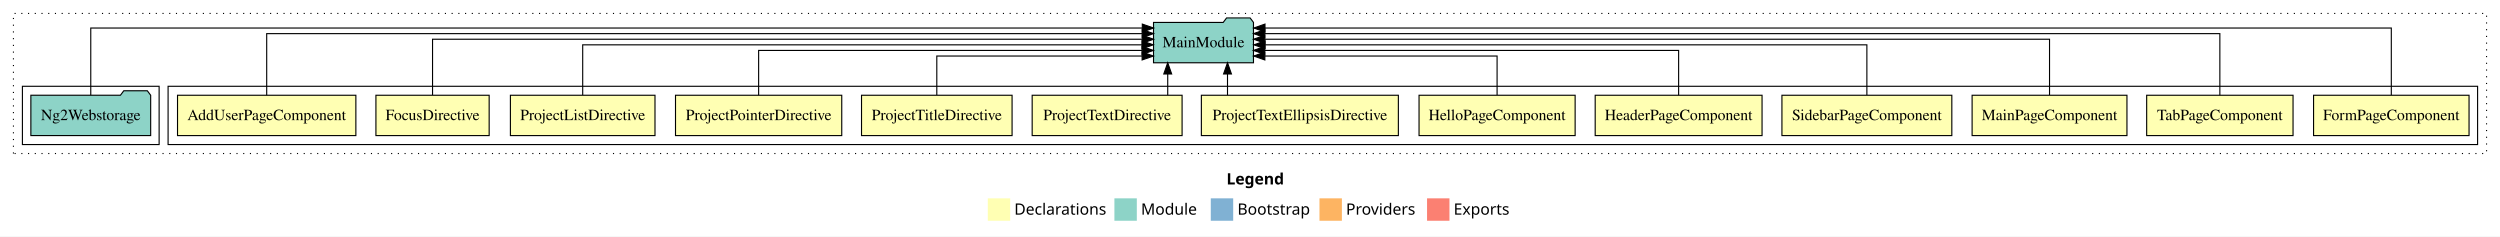
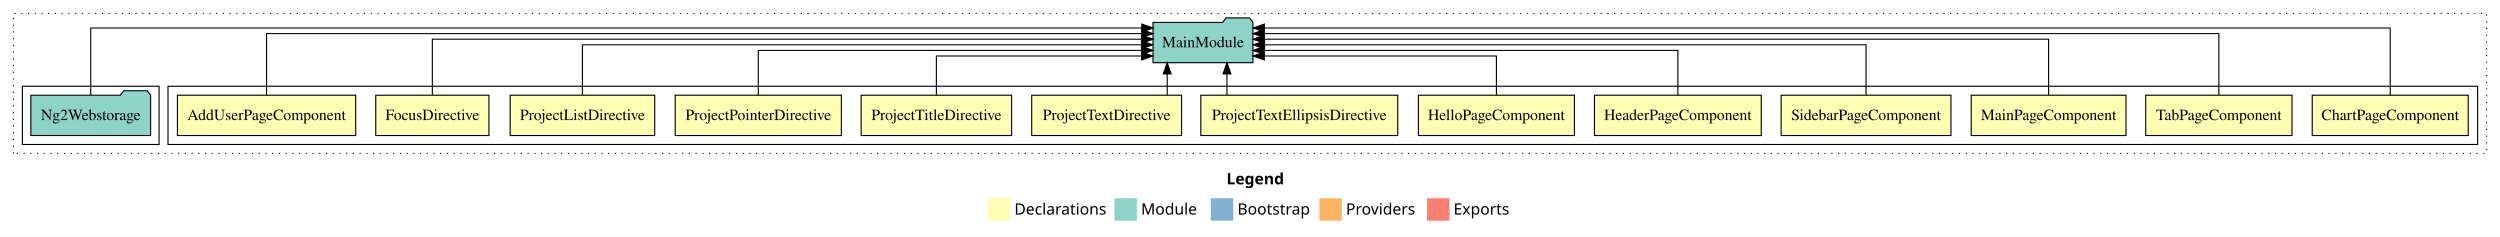
- <svg xmlns="http://www.w3.org/2000/svg" width="2231pt" height="211pt" viewBox="0.00 0.00 2231.00 211.00">
+ <svg xmlns="http://www.w3.org/2000/svg" width="2232pt" height="211pt" viewBox="0.00 0.00 2232.00 211.00">
  <g id="graph0" class="graph" transform="scale(1 1) rotate(0) translate(4 207)">
-     <polygon fill="#ffffff" stroke="transparent" points="-4,4 -4,-207 2227,-207 2227,4 -4,4" />
-     <text text-anchor="start" x="1090.509" y="-42.4" font-family="sans-serif" font-weight="bold" font-size="14.00" fill="#000000">Legend</text>
-     <polygon fill="#ffffb3" stroke="transparent" points="877.5,-10 877.5,-30 897.5,-30 897.5,-10 877.5,-10" />
-     <text text-anchor="start" x="901.129" y="-15.4" font-family="sans-serif" font-size="14.00" fill="#000000">  Declarations</text>
-     <polygon fill="#8dd3c7" stroke="transparent" points="990.5,-10 990.5,-30 1010.5,-30 1010.5,-10 990.5,-10" />
-     <text text-anchor="start" x="1014.225" y="-15.4" font-family="sans-serif" font-size="14.00" fill="#000000">  Module</text>
-     <polygon fill="#80b1d3" stroke="transparent" points="1076.5,-10 1076.5,-30 1096.5,-30 1096.5,-10 1076.5,-10" />
-     <text text-anchor="start" x="1100.281" y="-15.4" font-family="sans-serif" font-size="14.00" fill="#000000">  Bootstrap</text>
-     <polygon fill="#fdb462" stroke="transparent" points="1173.5,-10 1173.5,-30 1193.5,-30 1193.5,-10 1173.5,-10" />
-     <text text-anchor="start" x="1197.173" y="-15.4" font-family="sans-serif" font-size="14.00" fill="#000000">  Providers</text>
-     <polygon fill="#fb8072" stroke="transparent" points="1269.5,-10 1269.5,-30 1289.5,-30 1289.5,-10 1269.5,-10" />
-     <text text-anchor="start" x="1293.226" y="-15.4" font-family="sans-serif" font-size="14.00" fill="#000000">  Exports</text>
+     <polygon fill="#ffffff" stroke="transparent" points="-4,4 -4,-207 2228,-207 2228,4 -4,4" />
+     <text text-anchor="start" x="1091.009" y="-42.4" font-family="sans-serif" font-weight="bold" font-size="14.00" fill="#000000">Legend</text>
+     <polygon fill="#ffffb3" stroke="transparent" points="878,-10 878,-30 898,-30 898,-10 878,-10" />
+     <text text-anchor="start" x="901.629" y="-15.4" font-family="sans-serif" font-size="14.00" fill="#000000">  Declarations</text>
+     <polygon fill="#8dd3c7" stroke="transparent" points="991,-10 991,-30 1011,-30 1011,-10 991,-10" />
+     <text text-anchor="start" x="1014.725" y="-15.4" font-family="sans-serif" font-size="14.00" fill="#000000">  Module</text>
+     <polygon fill="#80b1d3" stroke="transparent" points="1077,-10 1077,-30 1097,-30 1097,-10 1077,-10" />
+     <text text-anchor="start" x="1100.781" y="-15.4" font-family="sans-serif" font-size="14.00" fill="#000000">  Bootstrap</text>
+     <polygon fill="#fdb462" stroke="transparent" points="1174,-10 1174,-30 1194,-30 1194,-10 1174,-10" />
+     <text text-anchor="start" x="1197.673" y="-15.4" font-family="sans-serif" font-size="14.00" fill="#000000">  Providers</text>
+     <polygon fill="#fb8072" stroke="transparent" points="1270,-10 1270,-30 1290,-30 1290,-10 1270,-10" />
+     <text text-anchor="start" x="1293.726" y="-15.4" font-family="sans-serif" font-size="14.00" fill="#000000">  Exports</text>
    <g id="clust1" class="cluster">
-       <polygon fill="none" stroke="#000000" stroke-dasharray="1,5" points="8,-70 8,-195 2215,-195 2215,-70 8,-70" />
+       <polygon fill="none" stroke="#000000" stroke-dasharray="1,5" points="8,-70 8,-195 2216,-195 2216,-70 8,-70" />
    </g>
    <g id="clust2" class="cluster">
-       <polygon fill="none" stroke="#000000" points="146,-78 146,-130 2207,-130 2207,-78 146,-78" />
+       <polygon fill="none" stroke="#000000" points="146,-78 146,-130 2208,-130 2208,-78 146,-78" />
    </g>
    <g id="clust16" class="cluster">
      <polygon fill="none" stroke="#000000" points="16,-78 16,-130 138,-130 138,-78 16,-78" />
    </g>
    <g id="node1" class="node">
-       <polygon fill="#ffffb3" stroke="#000000" points="2199.378,-122 2060.622,-122 2060.622,-86 2199.378,-86 2199.378,-122" />
-       <text text-anchor="middle" x="2130" y="-99.8" font-family="Times,serif" font-size="14.00" fill="#000000">FormPageComponent</text>
+       <polygon fill="#ffffb3" stroke="#000000" points="2199.647,-122 2060.353,-122 2060.353,-86 2199.647,-86 2199.647,-122" />
+       <text text-anchor="middle" x="2130" y="-99.8" font-family="Times,serif" font-size="14.00" fill="#000000">ChartPageComponent</text>
    </g>
    <g id="node14" class="node">
      <polygon fill="#8dd3c7" stroke="#000000" points="1114.6,-187 1111.6,-191 1090.6,-191 1087.6,-187 1025.4,-187 1025.4,-151 1114.6,-151 1114.6,-187" />
      <text text-anchor="middle" x="1070" y="-164.8" font-family="Times,serif" font-size="14.00" fill="#000000">MainModule</text>
    </g>
    <g id="edge1" class="edge">
      <path fill="none" stroke="#000000" d="M2130,-122.091C2130,-145.133 2130,-182 2130,-182 2130,-182 1124.87,-182 1124.87,-182" />
      <polygon fill="#000000" stroke="#000000" points="1124.87,-178.5 1114.87,-182 1124.87,-185.5 1124.87,-178.5" />
    </g>
    <g id="node2" class="node">
      <polygon fill="#ffffb3" stroke="#000000" points="2042.312,-122 1911.688,-122 1911.688,-86 2042.312,-86 2042.312,-122" />
      <text text-anchor="middle" x="1977" y="-99.8" font-family="Times,serif" font-size="14.00" fill="#000000">TabPageComponent</text>
    </g>
    <g id="edge2" class="edge">
      <path fill="none" stroke="#000000" d="M1977,-122.045C1977,-143.662 1977,-177 1977,-177 1977,-177 1124.669,-177 1124.669,-177" />
      <polygon fill="#000000" stroke="#000000" points="1124.669,-173.5 1114.669,-177 1124.669,-180.5 1124.669,-173.5" />
    </g>
    <g id="node3" class="node">
      <polygon fill="#ffffb3" stroke="#000000" points="1894.094,-122 1755.906,-122 1755.906,-86 1894.094,-86 1894.094,-122" />
      <text text-anchor="middle" x="1825" y="-99.8" font-family="Times,serif" font-size="14.00" fill="#000000">MainPageComponent</text>
    </g>
    <g id="edge3" class="edge">
      <path fill="none" stroke="#000000" d="M1825,-122.223C1825,-142.365 1825,-172 1825,-172 1825,-172 1124.688,-172 1124.688,-172" />
      <polygon fill="#000000" stroke="#000000" points="1124.688,-168.5 1114.688,-172 1124.688,-175.5 1124.688,-168.5" />
    </g>
    <g id="node4" class="node">
      <polygon fill="#ffffb3" stroke="#000000" points="1737.807,-122 1586.193,-122 1586.193,-86 1737.807,-86 1737.807,-122" />
      <text text-anchor="middle" x="1662" y="-99.8" font-family="Times,serif" font-size="14.00" fill="#000000">SidebarPageComponent</text>
    </g>
    <g id="edge4" class="edge">
      <path fill="none" stroke="#000000" d="M1662,-122.222C1662,-140.828 1662,-167 1662,-167 1662,-167 1124.982,-167 1124.982,-167" />
      <polygon fill="#000000" stroke="#000000" points="1124.982,-163.5 1114.982,-167 1124.982,-170.5 1124.982,-163.5" />
    </g>
    <g id="node5" class="node">
      <polygon fill="#ffffb3" stroke="#000000" points="1568.455,-122 1419.545,-122 1419.545,-86 1568.455,-86 1568.455,-122" />
      <text text-anchor="middle" x="1494" y="-99.8" font-family="Times,serif" font-size="14.00" fill="#000000">HeaderPageComponent</text>
    </g>
    <g id="edge5" class="edge">
      <path fill="none" stroke="#000000" d="M1494,-122.034C1494,-139.06 1494,-162 1494,-162 1494,-162 1124.574,-162 1124.574,-162" />
      <polygon fill="#000000" stroke="#000000" points="1124.574,-158.5 1114.574,-162 1124.574,-165.5 1124.574,-158.5" />
    </g>
    <g id="node6" class="node">
      <polygon fill="#ffffb3" stroke="#000000" points="1401.647,-122 1262.353,-122 1262.353,-86 1401.647,-86 1401.647,-122" />
      <text text-anchor="middle" x="1332" y="-99.8" font-family="Times,serif" font-size="14.00" fill="#000000">HelloPageComponent</text>
    </g>
    <g id="edge6" class="edge">
      <path fill="none" stroke="#000000" d="M1332,-122.24C1332,-137.571 1332,-157 1332,-157 1332,-157 1124.742,-157 1124.742,-157" />
      <polygon fill="#000000" stroke="#000000" points="1124.742,-153.5 1114.742,-157 1124.742,-160.5 1124.742,-153.5" />
    </g>
    <g id="node7" class="node">
      <polygon fill="#ffffb3" stroke="#000000" points="1243.899,-122 1068.101,-122 1068.101,-86 1243.899,-86 1243.899,-122" />
      <text text-anchor="middle" x="1156" y="-99.8" font-family="Times,serif" font-size="14.00" fill="#000000">ProjectTextEllipsisDirective</text>
    </g>
    <g id="edge7" class="edge">
      <path fill="none" stroke="#000000" d="M1091.425,-122.106C1091.425,-122.106 1091.425,-140.991 1091.425,-140.991" />
      <polygon fill="#000000" stroke="#000000" points="1087.925,-140.991 1091.425,-150.991 1094.925,-140.991 1087.925,-140.991" />
    </g>
    <g id="node8" class="node">
      <polygon fill="#ffffb3" stroke="#000000" points="1050.895,-122 917.105,-122 917.105,-86 1050.895,-86 1050.895,-122" />
      <text text-anchor="middle" x="984" y="-99.8" font-family="Times,serif" font-size="14.00" fill="#000000">ProjectTextDirective</text>
    </g>
    <g id="edge8" class="edge">
      <path fill="none" stroke="#000000" d="M1038.074,-122.106C1038.074,-122.106 1038.074,-140.991 1038.074,-140.991" />
      <polygon fill="#000000" stroke="#000000" points="1034.574,-140.991 1038.074,-150.991 1041.574,-140.991 1034.574,-140.991" />
    </g>
    <g id="node9" class="node">
      <polygon fill="#ffffb3" stroke="#000000" points="899.176,-122 764.824,-122 764.824,-86 899.176,-86 899.176,-122" />
      <text text-anchor="middle" x="832" y="-99.8" font-family="Times,serif" font-size="14.00" fill="#000000">ProjectTitleDirective</text>
    </g>
    <g id="edge9" class="edge">
      <path fill="none" stroke="#000000" d="M832,-122.24C832,-137.571 832,-157 832,-157 832,-157 1015.234,-157 1015.234,-157" />
      <polygon fill="#000000" stroke="#000000" points="1015.234,-160.5 1025.234,-157 1015.234,-153.5 1015.234,-160.5" />
    </g>
    <g id="node10" class="node">
      <polygon fill="#ffffb3" stroke="#000000" points="747.176,-122 598.824,-122 598.824,-86 747.176,-86 747.176,-122" />
      <text text-anchor="middle" x="673" y="-99.8" font-family="Times,serif" font-size="14.00" fill="#000000">ProjectPointerDirective</text>
    </g>
    <g id="edge10" class="edge">
      <path fill="none" stroke="#000000" d="M673,-122.034C673,-139.06 673,-162 673,-162 673,-162 1015.231,-162 1015.231,-162" />
      <polygon fill="#000000" stroke="#000000" points="1015.231,-165.5 1025.231,-162 1015.231,-158.5 1015.231,-165.5" />
    </g>
    <g id="node11" class="node">
      <polygon fill="#ffffb3" stroke="#000000" points="580.516,-122 451.484,-122 451.484,-86 580.516,-86 580.516,-122" />
      <text text-anchor="middle" x="516" y="-99.8" font-family="Times,serif" font-size="14.00" fill="#000000">ProjectListDirective</text>
    </g>
    <g id="edge11" class="edge">
      <path fill="none" stroke="#000000" d="M516,-122.222C516,-140.828 516,-167 516,-167 516,-167 1015.133,-167 1015.133,-167" />
      <polygon fill="#000000" stroke="#000000" points="1015.133,-170.5 1025.133,-167 1015.133,-163.5 1015.133,-170.5" />
    </g>
    <g id="node12" class="node">
      <polygon fill="#ffffb3" stroke="#000000" points="432.526,-122 331.474,-122 331.474,-86 432.526,-86 432.526,-122" />
      <text text-anchor="middle" x="382" y="-99.8" font-family="Times,serif" font-size="14.00" fill="#000000">FocusDirective</text>
    </g>
    <g id="edge12" class="edge">
      <path fill="none" stroke="#000000" d="M382,-122.223C382,-142.365 382,-172 382,-172 382,-172 1015.389,-172 1015.389,-172" />
      <polygon fill="#000000" stroke="#000000" points="1015.389,-175.5 1025.389,-172 1015.389,-168.5 1015.389,-175.5" />
    </g>
    <g id="node13" class="node">
      <polygon fill="#ffffb3" stroke="#000000" points="313.577,-122 154.423,-122 154.423,-86 313.577,-86 313.577,-122" />
      <text text-anchor="middle" x="234" y="-99.8" font-family="Times,serif" font-size="14.00" fill="#000000">AddUserPageComponent</text>
    </g>
    <g id="edge13" class="edge">
      <path fill="none" stroke="#000000" d="M234,-122.045C234,-143.662 234,-177 234,-177 234,-177 1015.349,-177 1015.349,-177" />
      <polygon fill="#000000" stroke="#000000" points="1015.349,-180.5 1025.349,-177 1015.348,-173.5 1015.349,-180.5" />
    </g>
    <g id="node15" class="node">
      <polygon fill="#8dd3c7" stroke="#000000" points="130.461,-122 127.461,-126 106.461,-126 103.461,-122 23.539,-122 23.539,-86 130.461,-86 130.461,-122" />
      <text text-anchor="middle" x="77" y="-99.8" font-family="Times,serif" font-size="14.00" fill="#000000">Ng2Webstorage</text>
    </g>
    <g id="edge14" class="edge">
      <path fill="none" stroke="#000000" d="M77,-122.091C77,-145.133 77,-182 77,-182 77,-182 1015.404,-182 1015.404,-182" />
      <polygon fill="#000000" stroke="#000000" points="1015.404,-185.5 1025.404,-182 1015.404,-178.5 1015.404,-185.5" />
    </g>
  </g>
</svg>
